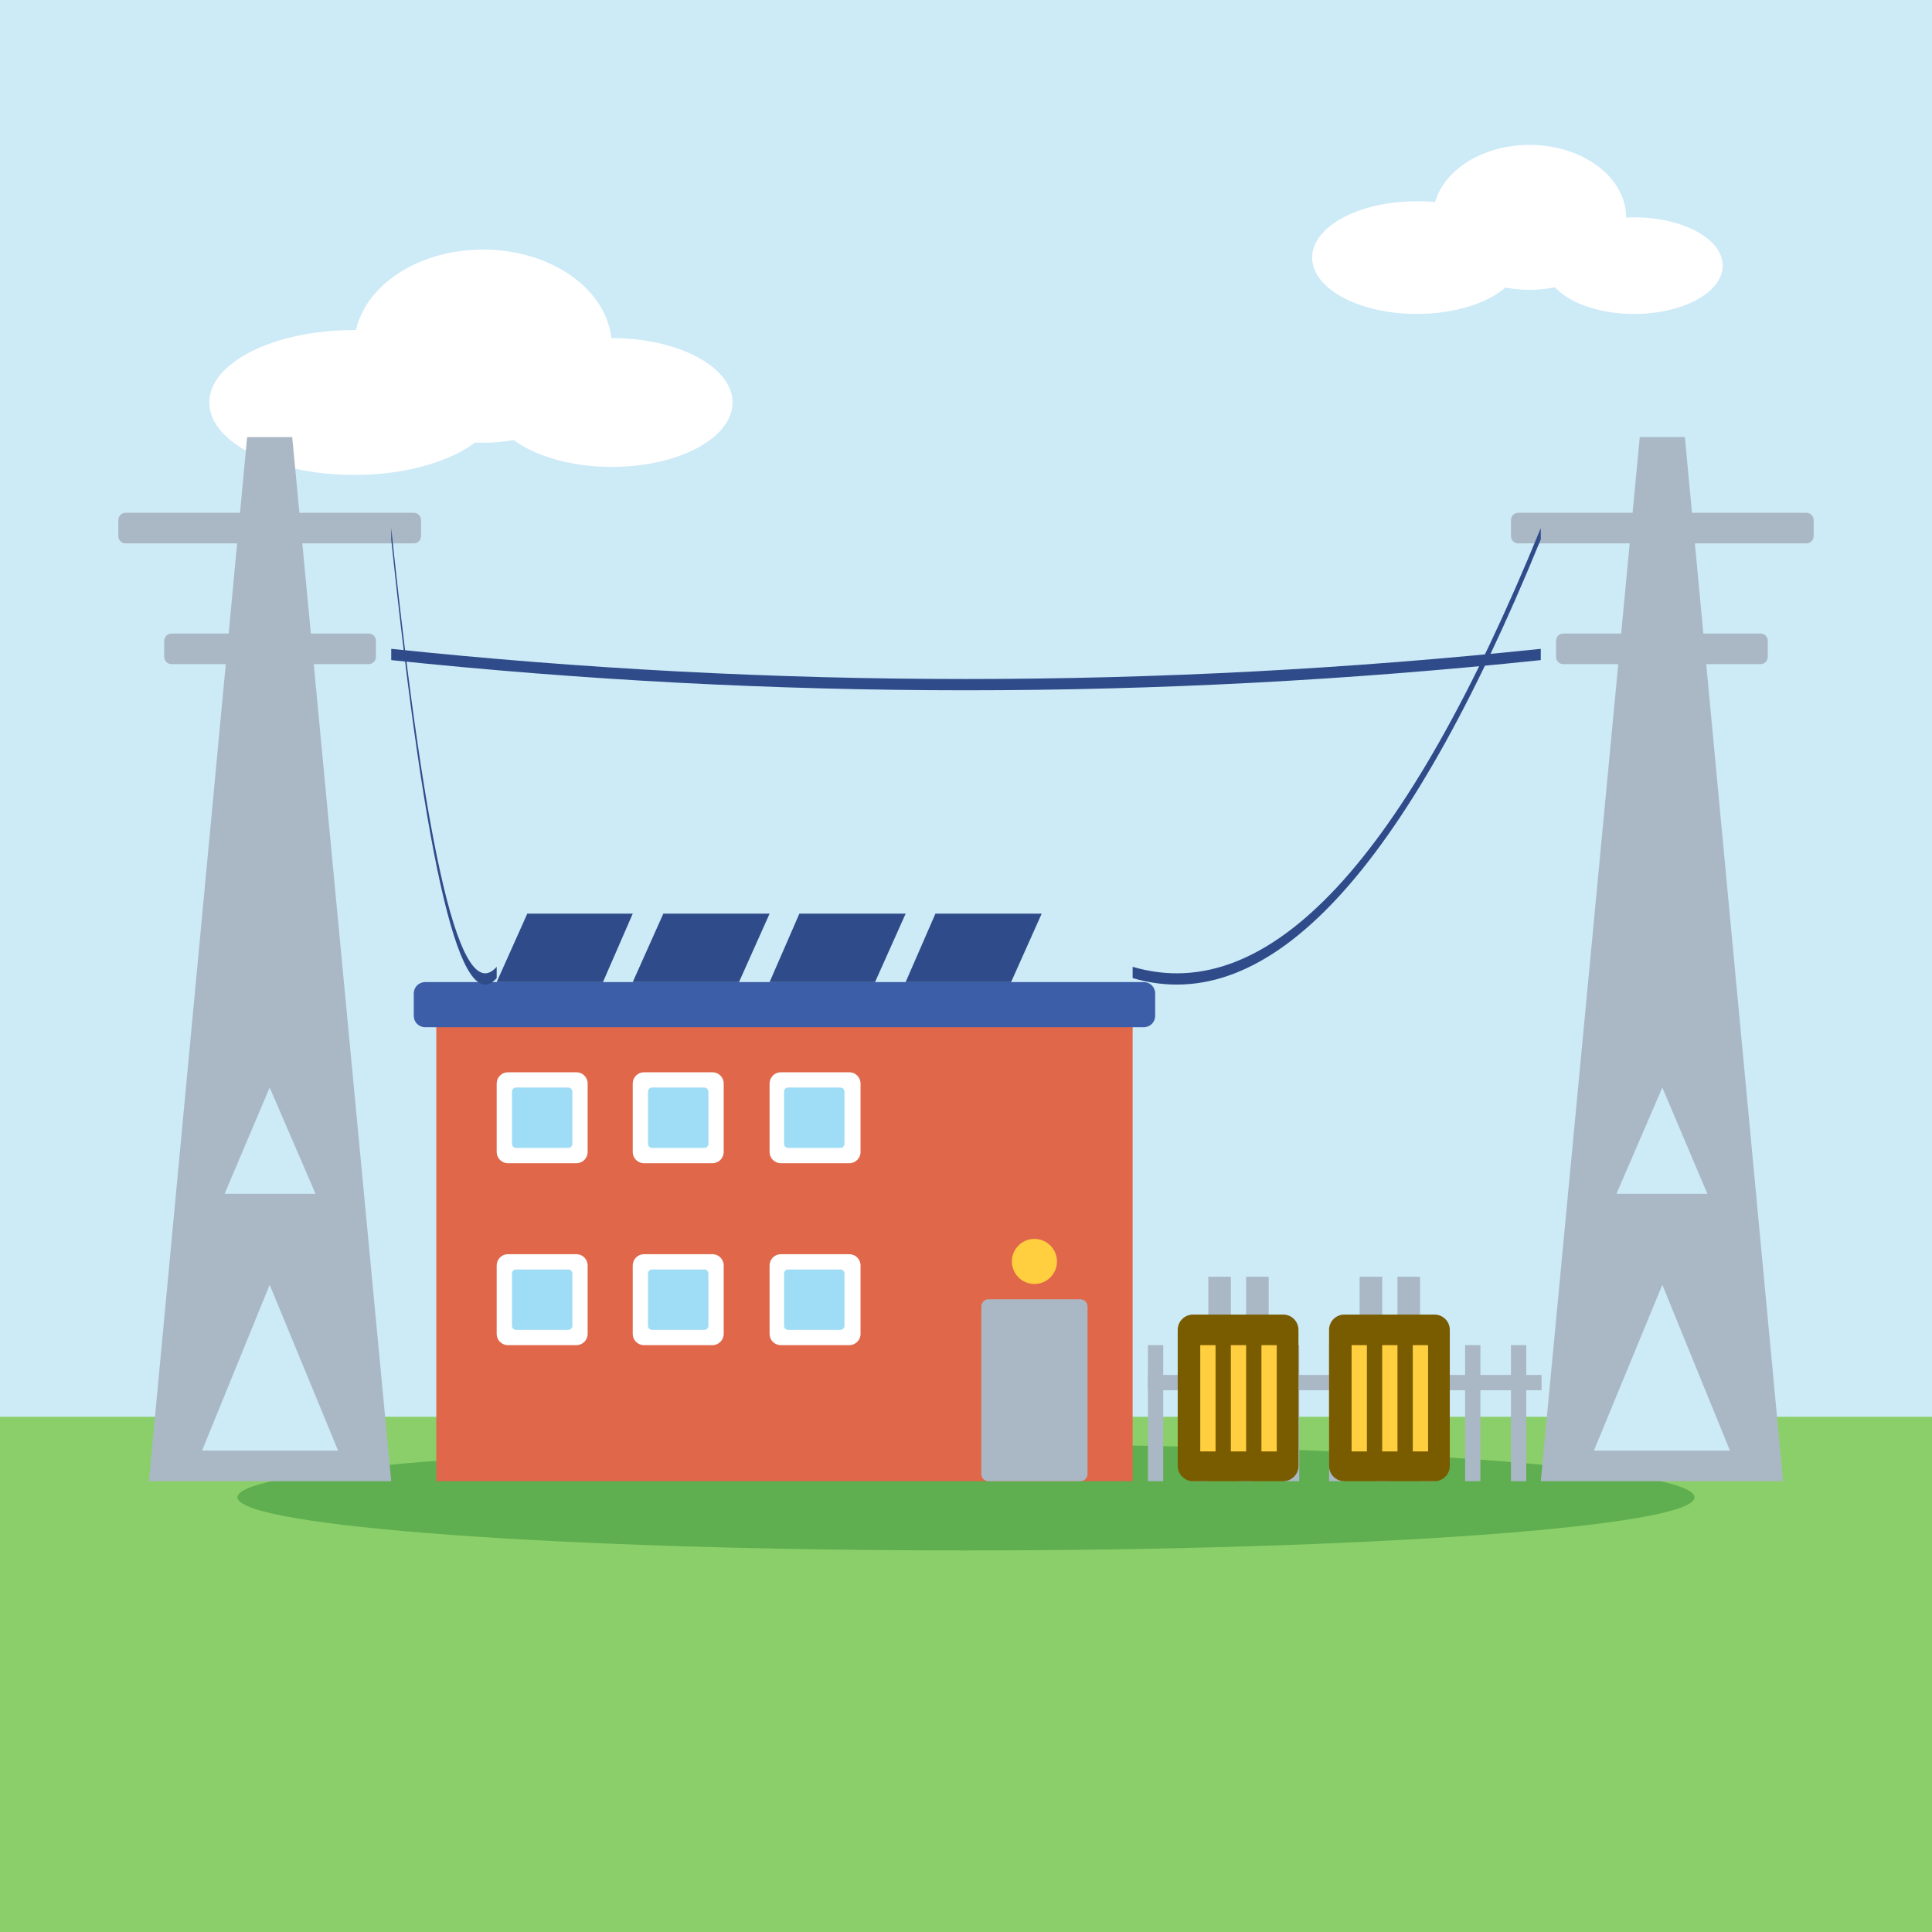
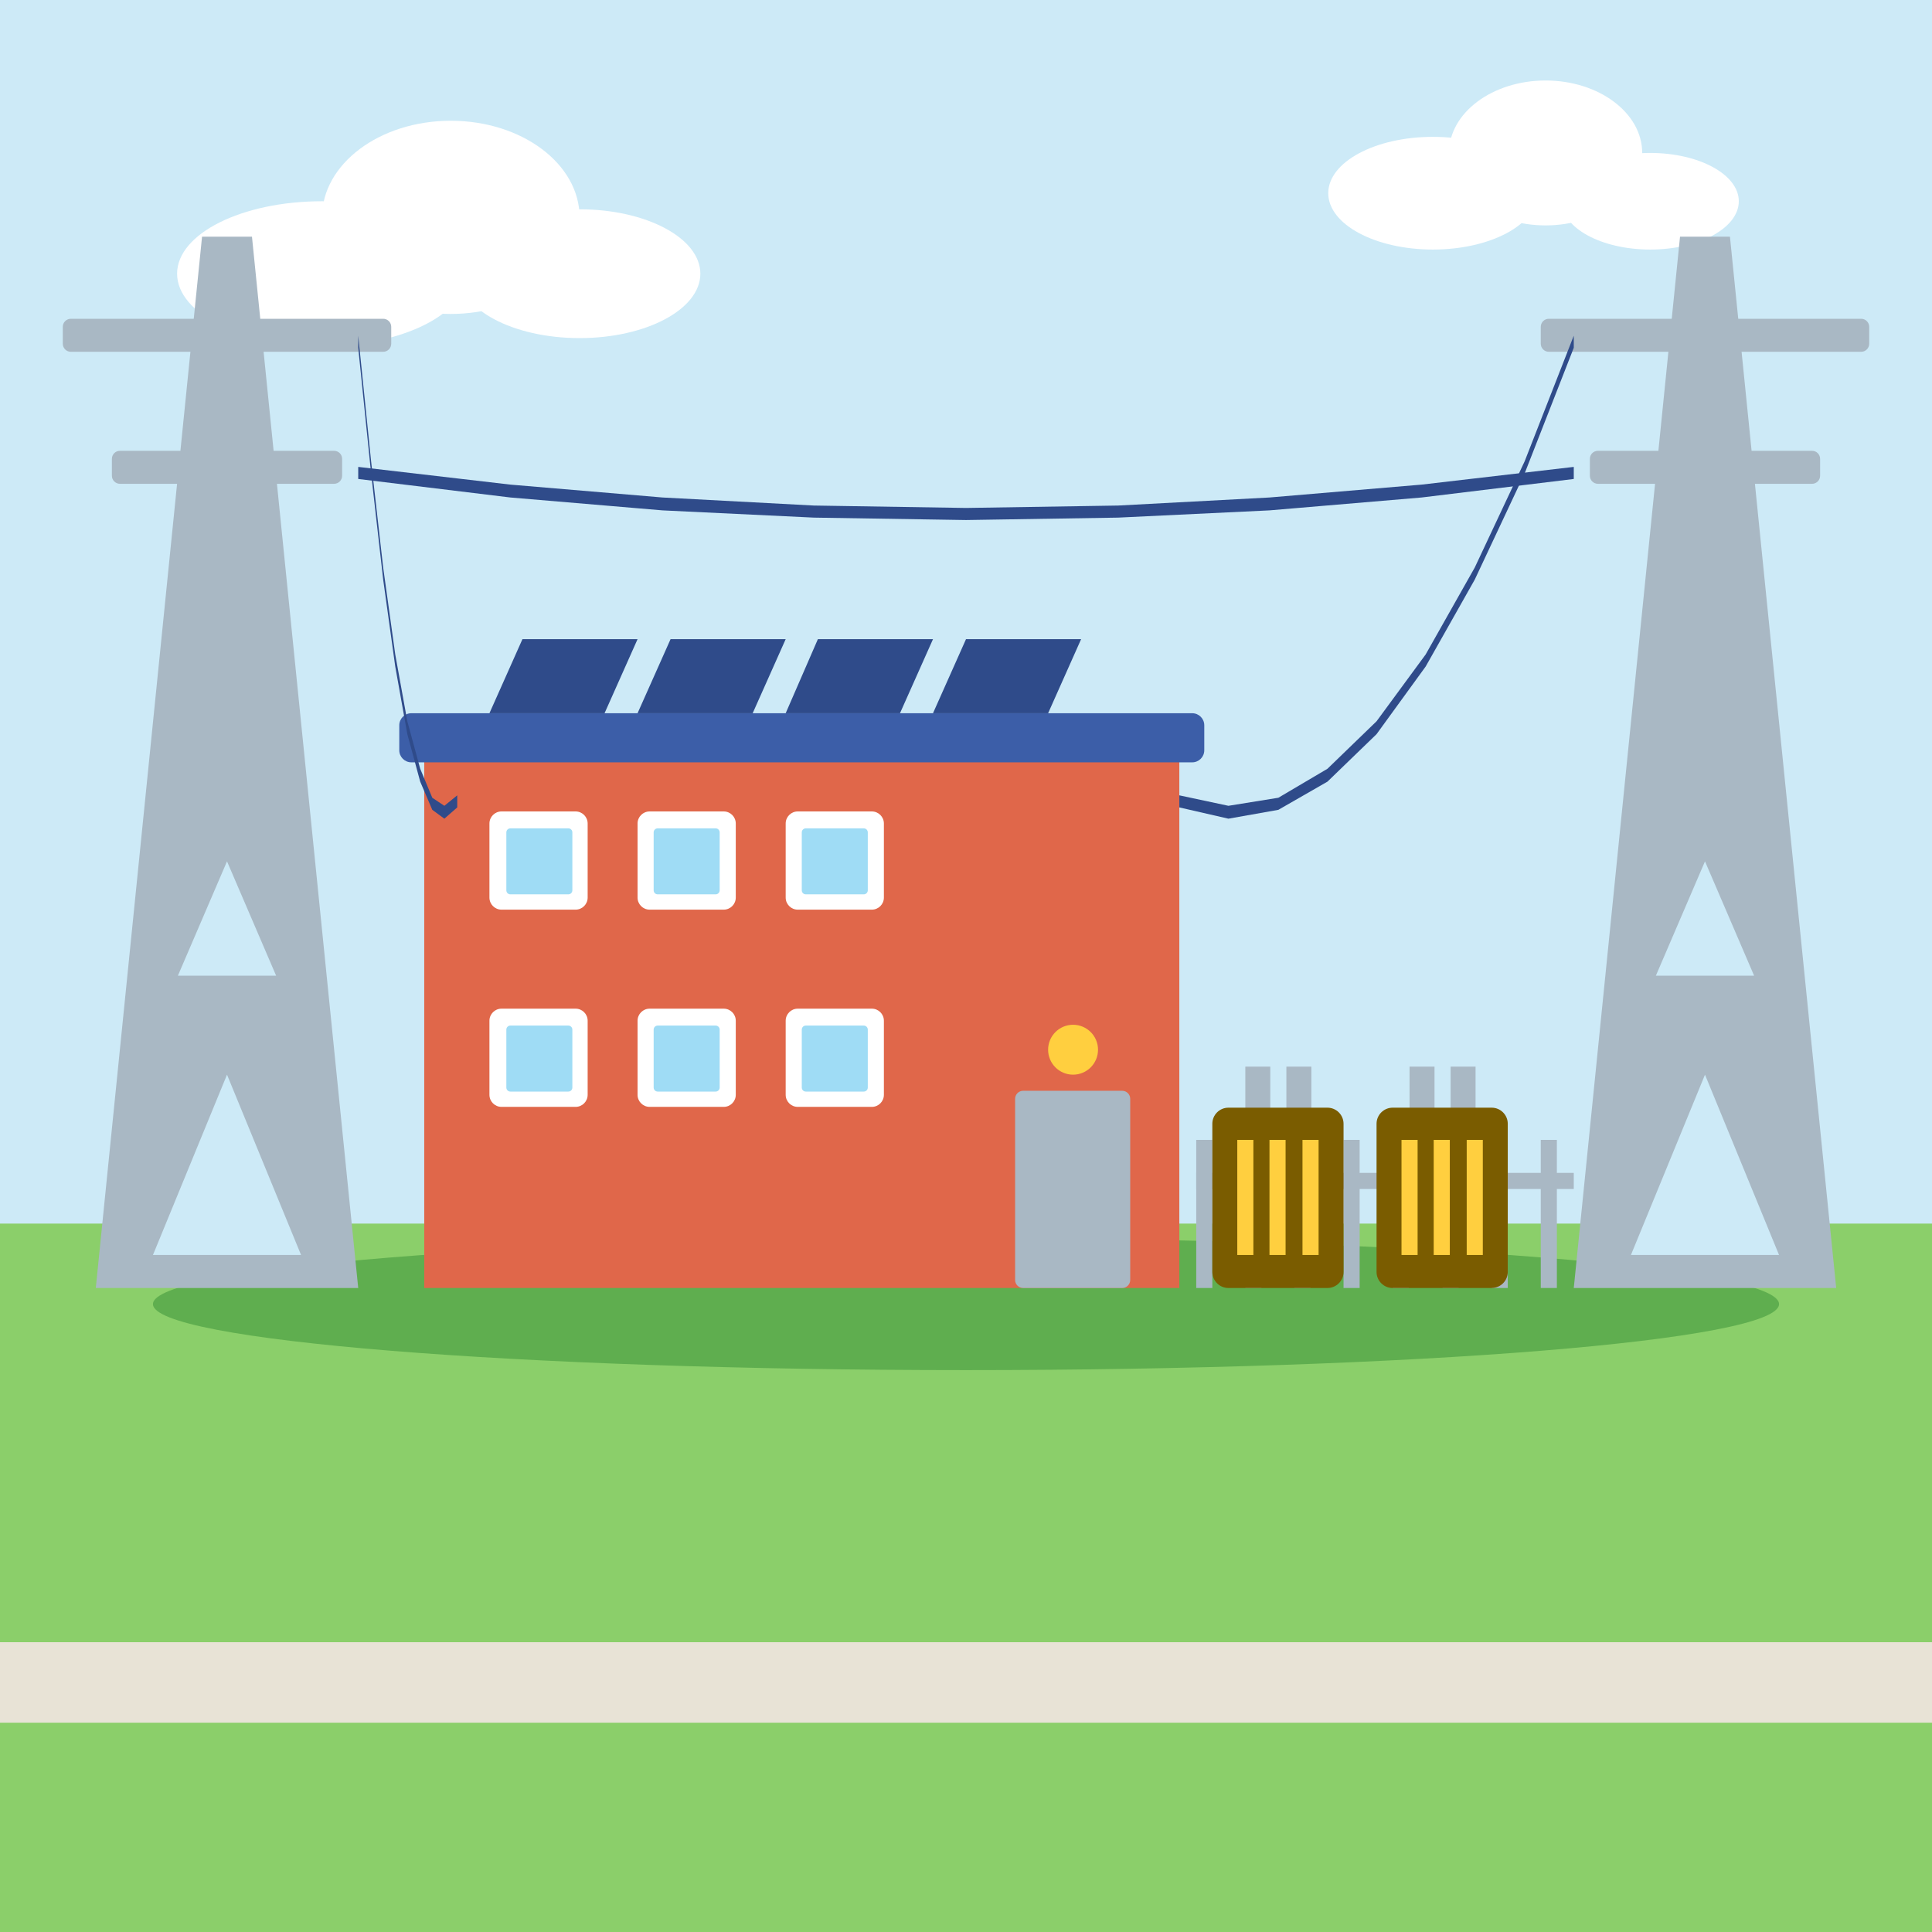
<svg xmlns="http://www.w3.org/2000/svg" viewBox="0 0 240 240">
  <rect x="0" y="0" width="240" height="240" fill="#cdeaf7" />
-   <ellipse cx="44" cy="50" rx="18" ry="9" fill="#ffffff" />
-   <ellipse cx="60" cy="43" rx="16" ry="12" fill="#ffffff" />
-   <ellipse cx="76" cy="50" rx="15" ry="8" fill="#ffffff" />
-   <ellipse cx="176" cy="32" rx="13" ry="7" fill="#ffffff" />
-   <ellipse cx="190" cy="27" rx="12" ry="9" fill="#ffffff" />
-   <ellipse cx="203" cy="33" rx="11" ry="6" fill="#ffffff" />
-   <rect x="0" y="176" width="240" height="64" fill="#8bcf6a" />
-   <ellipse cx="120" cy="186" rx="90.5" ry="6.6" fill="#5fae4f" />
-   <polygon points="18.5,184 30.7,54.3 36.3,54.3 48.6,184" fill="#a9b8c4" />
-   <polygon points="25.1,180.2 33.5,159.6 42,180.2" fill="#cdeaf7" />
-   <polygon points="27.9,148.3 33.5,135.1 39.2,148.3" fill="#cdeaf7" />
-   <rect x="14.7" y="63.7" width="37.6" height="3.8" rx="0.9" fill="#a9b8c4" />
-   <rect x="20.4" y="78.7" width="26.3" height="3.8" rx="0.9" fill="#a9b8c4" />
-   <rect x="54.2" y="125.7" width="86.5" height="58.3" fill="#e0674a" />
-   <rect x="51.4" y="122" width="92.1" height="5.6" rx="1.4" fill="#3c5ea8" />
-   <rect x="61.7" y="133.2" width="11.3" height="11.3" rx="1.4" fill="#ffffff" />
-   <rect x="63.6" y="135.1" width="7.5" height="7.5" rx="0.5" fill="#9fdcf5" />
-   <rect x="78.6" y="133.2" width="11.3" height="11.3" rx="1.4" fill="#ffffff" />
-   <rect x="80.5" y="135.1" width="7.5" height="7.5" rx="0.5" fill="#9fdcf5" />
-   <rect x="95.6" y="133.2" width="11.3" height="11.3" rx="1.4" fill="#ffffff" />
-   <rect x="97.4" y="135.1" width="7.5" height="7.5" rx="0.5" fill="#9fdcf5" />
-   <rect x="61.7" y="155.8" width="11.3" height="11.3" rx="1.4" fill="#ffffff" />
-   <rect x="63.6" y="157.7" width="7.5" height="7.5" rx="0.5" fill="#9fdcf5" />
-   <rect x="78.6" y="155.8" width="11.3" height="11.3" rx="1.4" fill="#ffffff" />
-   <rect x="80.5" y="157.7" width="7.5" height="7.5" rx="0.5" fill="#9fdcf5" />
-   <rect x="95.6" y="155.8" width="11.3" height="11.3" rx="1.4" fill="#ffffff" />
-   <rect x="97.4" y="157.7" width="7.5" height="7.5" rx="0.5" fill="#9fdcf5" />
-   <rect x="121.9" y="161.4" width="13.2" height="22.6" rx="0.9" fill="#a9b8c4" />
-   <circle cx="128.5" cy="156.7" r="2.8" fill="#ffcf3f" />
-   <polygon points="61.7,122 65.5,113.5 78.6,113.5 74.9,122" fill="#2f4b8a" />
-   <polygon points="78.6,122 82.4,113.5 95.6,113.5 91.8,122" fill="#2f4b8a" />
-   <polygon points="95.6,122 99.3,113.5 112.5,113.5 108.7,122" fill="#2f4b8a" />
-   <polygon points="112.5,122 116.2,113.5 129.4,113.5 125.6,122" fill="#2f4b8a" />
-   <rect x="142.6" y="170.8" width="48.9" height="1.9" fill="#a9b8c4" />
-   <rect x="142.6" y="167.1" width="1.9" height="16.9" fill="#a9b8c4" />
-   <rect x="148.2" y="167.1" width="1.9" height="16.9" fill="#a9b8c4" />
-   <rect x="153.8" y="167.1" width="1.9" height="16.9" fill="#a9b8c4" />
-   <rect x="159.5" y="167.1" width="1.9" height="16.9" fill="#a9b8c4" />
-   <rect x="165.1" y="167.1" width="1.9" height="16.9" fill="#a9b8c4" />
-   <rect x="170.8" y="167.1" width="1.9" height="16.9" fill="#a9b8c4" />
-   <rect x="176.4" y="167.1" width="1.9" height="16.9" fill="#a9b8c4" />
-   <rect x="182" y="167.1" width="1.9" height="16.9" fill="#a9b8c4" />
-   <rect x="187.7" y="167.1" width="1.9" height="16.9" fill="#a9b8c4" />
-   <rect x="150.1" y="158.6" width="2.8" height="5.6" fill="#a9b8c4" />
-   <rect x="154.8" y="158.6" width="2.8" height="5.6" fill="#a9b8c4" />
-   <rect x="146.3" y="163.3" width="15" height="20.7" rx="1.9" fill="#7a5c00" />
-   <rect x="149.1" y="167.1" width="1.9" height="13.2" fill="#ffcf3f" />
-   <rect x="152.9" y="167.1" width="1.9" height="13.2" fill="#ffcf3f" />
-   <rect x="156.7" y="167.1" width="1.9" height="13.2" fill="#ffcf3f" />
-   <rect x="168.9" y="158.6" width="2.8" height="5.6" fill="#a9b8c4" />
-   <rect x="173.6" y="158.6" width="2.8" height="5.6" fill="#a9b8c4" />
-   <rect x="165.1" y="163.3" width="15" height="20.7" rx="1.9" fill="#7a5c00" />
-   <rect x="167.9" y="167.1" width="1.9" height="13.2" fill="#ffcf3f" />
-   <rect x="171.7" y="167.1" width="1.9" height="13.2" fill="#ffcf3f" />
-   <rect x="175.5" y="167.1" width="1.9" height="13.2" fill="#ffcf3f" />
-   <polygon points="191.4,184 203.7,54.3 209.3,54.3 221.5,184" fill="#a9b8c4" />
-   <polygon points="198,180.2 206.5,159.6 214.9,180.2" fill="#cdeaf7" />
-   <polygon points="200.8,148.3 206.5,135.1 212.1,148.3" fill="#cdeaf7" />
-   <rect x="187.7" y="63.7" width="37.6" height="3.8" rx="0.9" fill="#a9b8c4" />
-   <rect x="193.3" y="78.7" width="26.3" height="3.8" rx="0.9" fill="#a9b8c4" />
-   <path d="M48.6,65.6 Q55.1,127.6 61.7,120.1 L61.7,121.5 Q55.1,129 48.6,67 z" fill="#2f4b8a" />
-   <path d="M140.7,120.1 Q166.1,127.6 191.4,65.6 L191.4,67 Q166.1,129 140.7,121.5 z" fill="#2f4b8a" />
-   <path d="M48.6,80.6 Q120,88.1 191.4,80.6 L191.4,82 Q120,89.5 48.6,82 z" fill="#2f4b8a" />
+   <ellipse cx="40" cy="34" rx="18" ry="9" fill="#ffffff" />
+   <ellipse cx="56" cy="27" rx="16" ry="12" fill="#ffffff" />
+   <ellipse cx="72" cy="34" rx="15" ry="8" fill="#ffffff" />
+   <ellipse cx="178" cy="24" rx="13" ry="7" fill="#ffffff" />
+   <ellipse cx="192" cy="19" rx="12" ry="9" fill="#ffffff" />
+   <ellipse cx="205" cy="25" rx="11" ry="6" fill="#ffffff" />
+   <rect x="0" y="152" width="240" height="88" fill="#8bcf6a" />
+   <rect x="0" y="204" width="240" height="10" fill="#e8e3d6" />
+   <ellipse cx="120" cy="162" rx="101" ry="8.2" fill="#5fae4f" />
+   <polygon points="11.9,160 25.1,29.4 31.3,29.4 44.5,160" fill="#a9b8c4" />
+   <polygon points="19,155.9 28.2,133.5 37.4,155.9" fill="#cdeaf7" />
+   <polygon points="22.1,121.2 28.2,107 34.3,121.2" fill="#cdeaf7" />
+   <rect x="7.8" y="39.6" width="40.8" height="4.1" rx="1" fill="#a9b8c4" />
+   <rect x="13.9" y="56" width="28.6" height="4.1" rx="1" fill="#a9b8c4" />
+   <rect x="52.7" y="92.7" width="93.8" height="67.3" fill="#e0674a" />
+   <rect x="49.6" y="88.6" width="100" height="6.1" rx="1.5" fill="#3c5ea8" />
+   <rect x="60.8" y="100.8" width="12.2" height="12.2" rx="1.5" fill="#ffffff" />
+   <rect x="62.9" y="102.9" width="8.2" height="8.2" rx="0.5" fill="#9fdcf5" />
+   <rect x="79.2" y="100.8" width="12.2" height="12.2" rx="1.5" fill="#ffffff" />
+   <rect x="81.2" y="102.9" width="8.2" height="8.2" rx="0.5" fill="#9fdcf5" />
+   <rect x="97.6" y="100.8" width="12.2" height="12.2" rx="1.5" fill="#ffffff" />
+   <rect x="99.6" y="102.9" width="8.2" height="8.2" rx="0.5" fill="#9fdcf5" />
+   <rect x="60.8" y="125.3" width="12.2" height="12.2" rx="1.5" fill="#ffffff" />
+   <rect x="62.9" y="127.4" width="8.2" height="8.2" rx="0.5" fill="#9fdcf5" />
+   <rect x="79.2" y="125.3" width="12.2" height="12.2" rx="1.5" fill="#ffffff" />
+   <rect x="81.2" y="127.4" width="8.2" height="8.2" rx="0.5" fill="#9fdcf5" />
+   <rect x="97.6" y="125.3" width="12.2" height="12.2" rx="1.5" fill="#ffffff" />
+   <rect x="99.6" y="127.4" width="8.2" height="8.2" rx="0.5" fill="#9fdcf5" />
+   <rect x="126.1" y="135.5" width="14.3" height="24.5" rx="1" fill="#a9b8c4" />
+   <circle cx="133.3" cy="130.4" r="3.1" fill="#ffcf3f" />
+   <polygon points="60.8,88.6 64.9,79.4 79.2,79.4 75.1,88.6" fill="#2f4b8a" />
+   <polygon points="79.2,88.6 83.3,79.4 97.6,79.4 93.5,88.6" fill="#2f4b8a" />
+   <polygon points="97.6,88.6 101.6,79.4 115.9,79.4 111.8,88.6" fill="#2f4b8a" />
+   <polygon points="115.9,88.6 120,79.4 134.3,79.4 130.2,88.6" fill="#2f4b8a" />
+   <rect x="148.6" y="145.7" width="46.9" height="2" fill="#a9b8c4" />
+   <rect x="148.6" y="141.6" width="2" height="18.4" fill="#a9b8c4" />
+   <rect x="154.7" y="141.6" width="2" height="18.4" fill="#a9b8c4" />
+   <rect x="160.8" y="141.6" width="2" height="18.4" fill="#a9b8c4" />
+   <rect x="166.9" y="141.6" width="2" height="18.4" fill="#a9b8c4" />
+   <rect x="173" y="141.6" width="2" height="18.4" fill="#a9b8c4" />
+   <rect x="179.2" y="141.6" width="2" height="18.4" fill="#a9b8c4" />
+   <rect x="185.3" y="141.6" width="2" height="18.4" fill="#a9b8c4" />
+   <rect x="191.4" y="141.6" width="2" height="18.4" fill="#a9b8c4" />
+   <rect x="154.7" y="132.5" width="3.1" height="6.1" fill="#a9b8c4" />
+   <rect x="159.8" y="132.5" width="3.1" height="6.1" fill="#a9b8c4" />
+   <rect x="150.6" y="137.6" width="16.3" height="22.4" rx="2" fill="#7a5c00" />
+   <rect x="153.7" y="141.6" width="2" height="14.3" fill="#ffcf3f" />
+   <rect x="157.7" y="141.6" width="2" height="14.3" fill="#ffcf3f" />
+   <rect x="161.8" y="141.6" width="2" height="14.3" fill="#ffcf3f" />
+   <rect x="175.1" y="132.5" width="3.1" height="6.1" fill="#a9b8c4" />
+   <rect x="180.2" y="132.5" width="3.1" height="6.1" fill="#a9b8c4" />
+   <rect x="171" y="137.6" width="16.3" height="22.4" rx="2" fill="#7a5c00" />
+   <rect x="174.1" y="141.6" width="2" height="14.3" fill="#ffcf3f" />
+   <rect x="178.1" y="141.6" width="2" height="14.3" fill="#ffcf3f" />
+   <rect x="182.2" y="141.6" width="2" height="14.3" fill="#ffcf3f" />
+   <polygon points="195.5,160 208.7,29.4 214.9,29.4 228.1,160" fill="#a9b8c4" />
+   <polygon points="202.6,155.9 211.8,133.5 221,155.9" fill="#cdeaf7" />
+   <polygon points="205.7,121.2 211.8,107 217.9,121.2" fill="#cdeaf7" />
+   <rect x="191.4" y="39.6" width="40.8" height="4.1" rx="1" fill="#a9b8c4" />
+   <rect x="197.5" y="56" width="28.6" height="4.1" rx="1" fill="#a9b8c4" />
+   <polygon points="44.5,41.7 46.1,57.3 47.6,70.5 49.1,81.3 50.6,89.6 52.2,95.5 53.7,99.1 55.2,100.1 56.8,98.8 56.8,100.3 55.2,101.7 53.7,100.6 52.2,97.1 50.6,91.2 49.1,82.8 47.6,72 46.1,58.8 44.5,43.2" fill="#2f4b8a" />
+   <polygon points="146.5,98.8 152.6,100.1 158.8,99.1 164.9,95.5 171,89.6 177.1,81.3 183.2,70.5 189.4,57.3 195.5,41.7 195.5,43.2 189.4,58.8 183.2,72 177.1,82.8 171,91.2 164.9,97.1 158.8,100.6 152.6,101.7 146.5,100.3" fill="#2f4b8a" />
+   <polygon points="44.5,58 63.4,60.2 82.3,61.8 101.1,62.8 120,63.1 138.9,62.8 157.7,61.8 176.6,60.2 195.5,58 195.5,59.5 176.6,61.8 157.7,63.4 138.9,64.3 120,64.6 101.1,64.3 82.3,63.4 63.4,61.8 44.5,59.5" fill="#2f4b8a" />
</svg>
